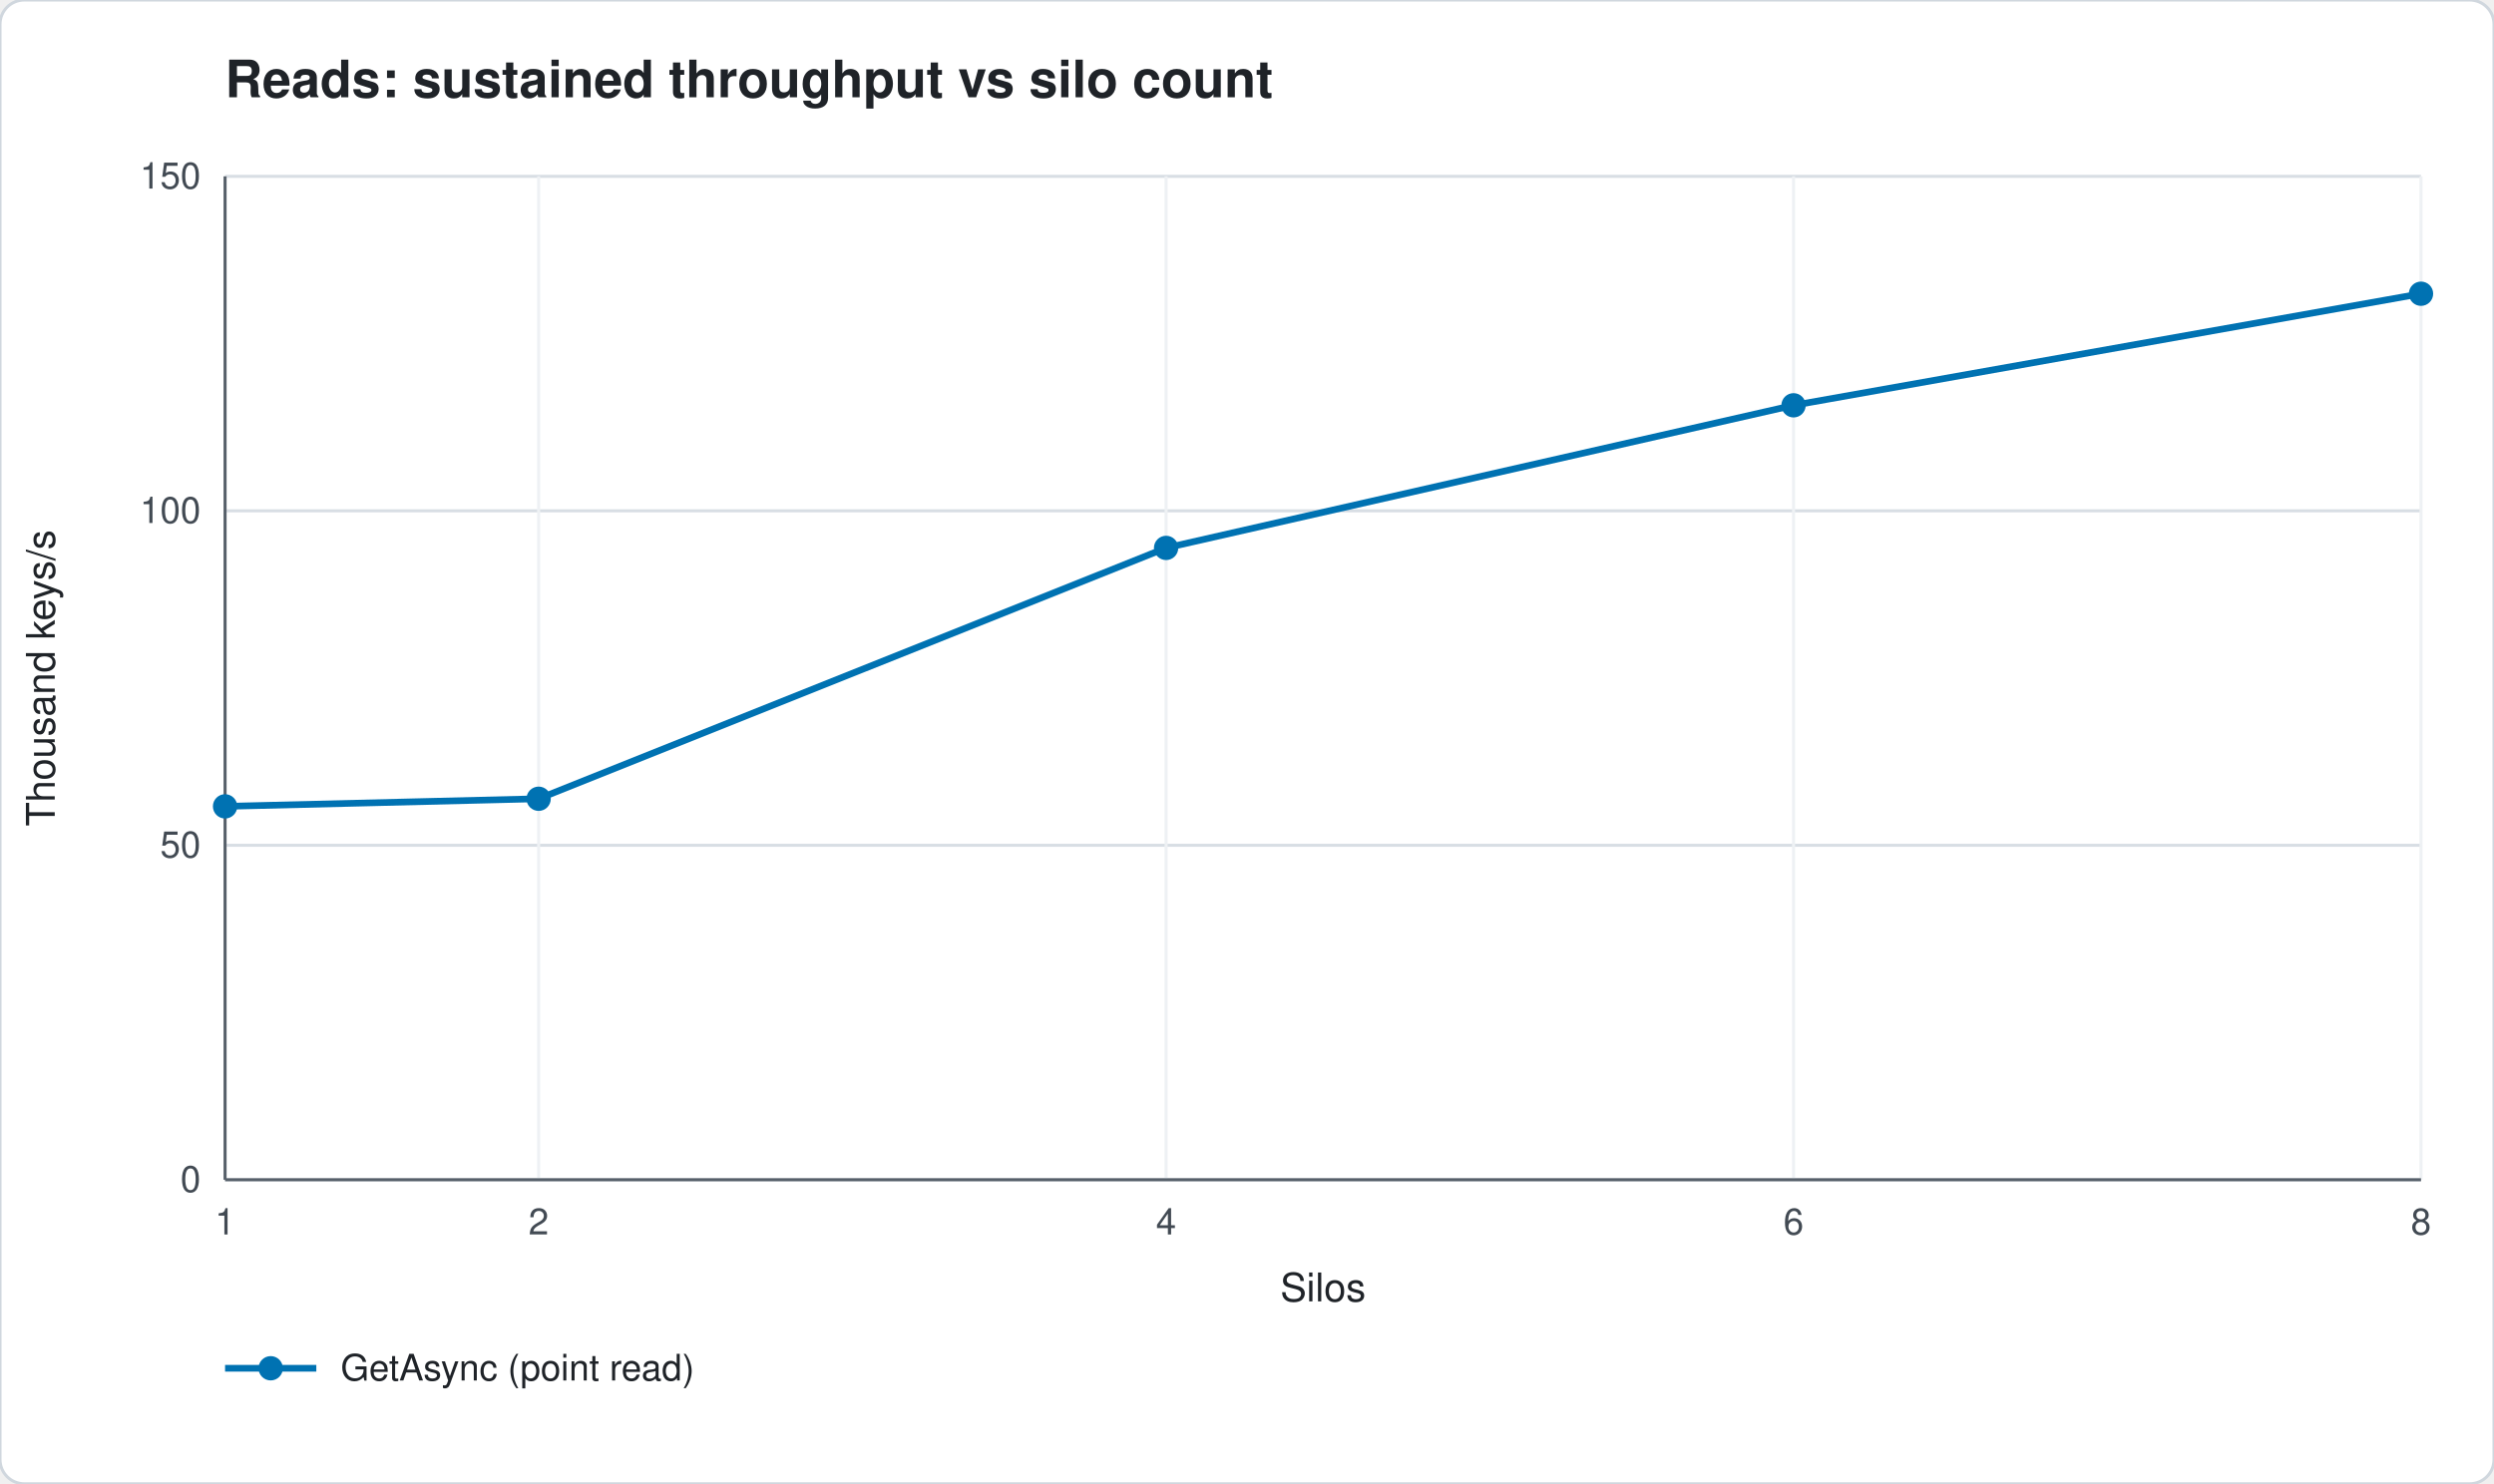
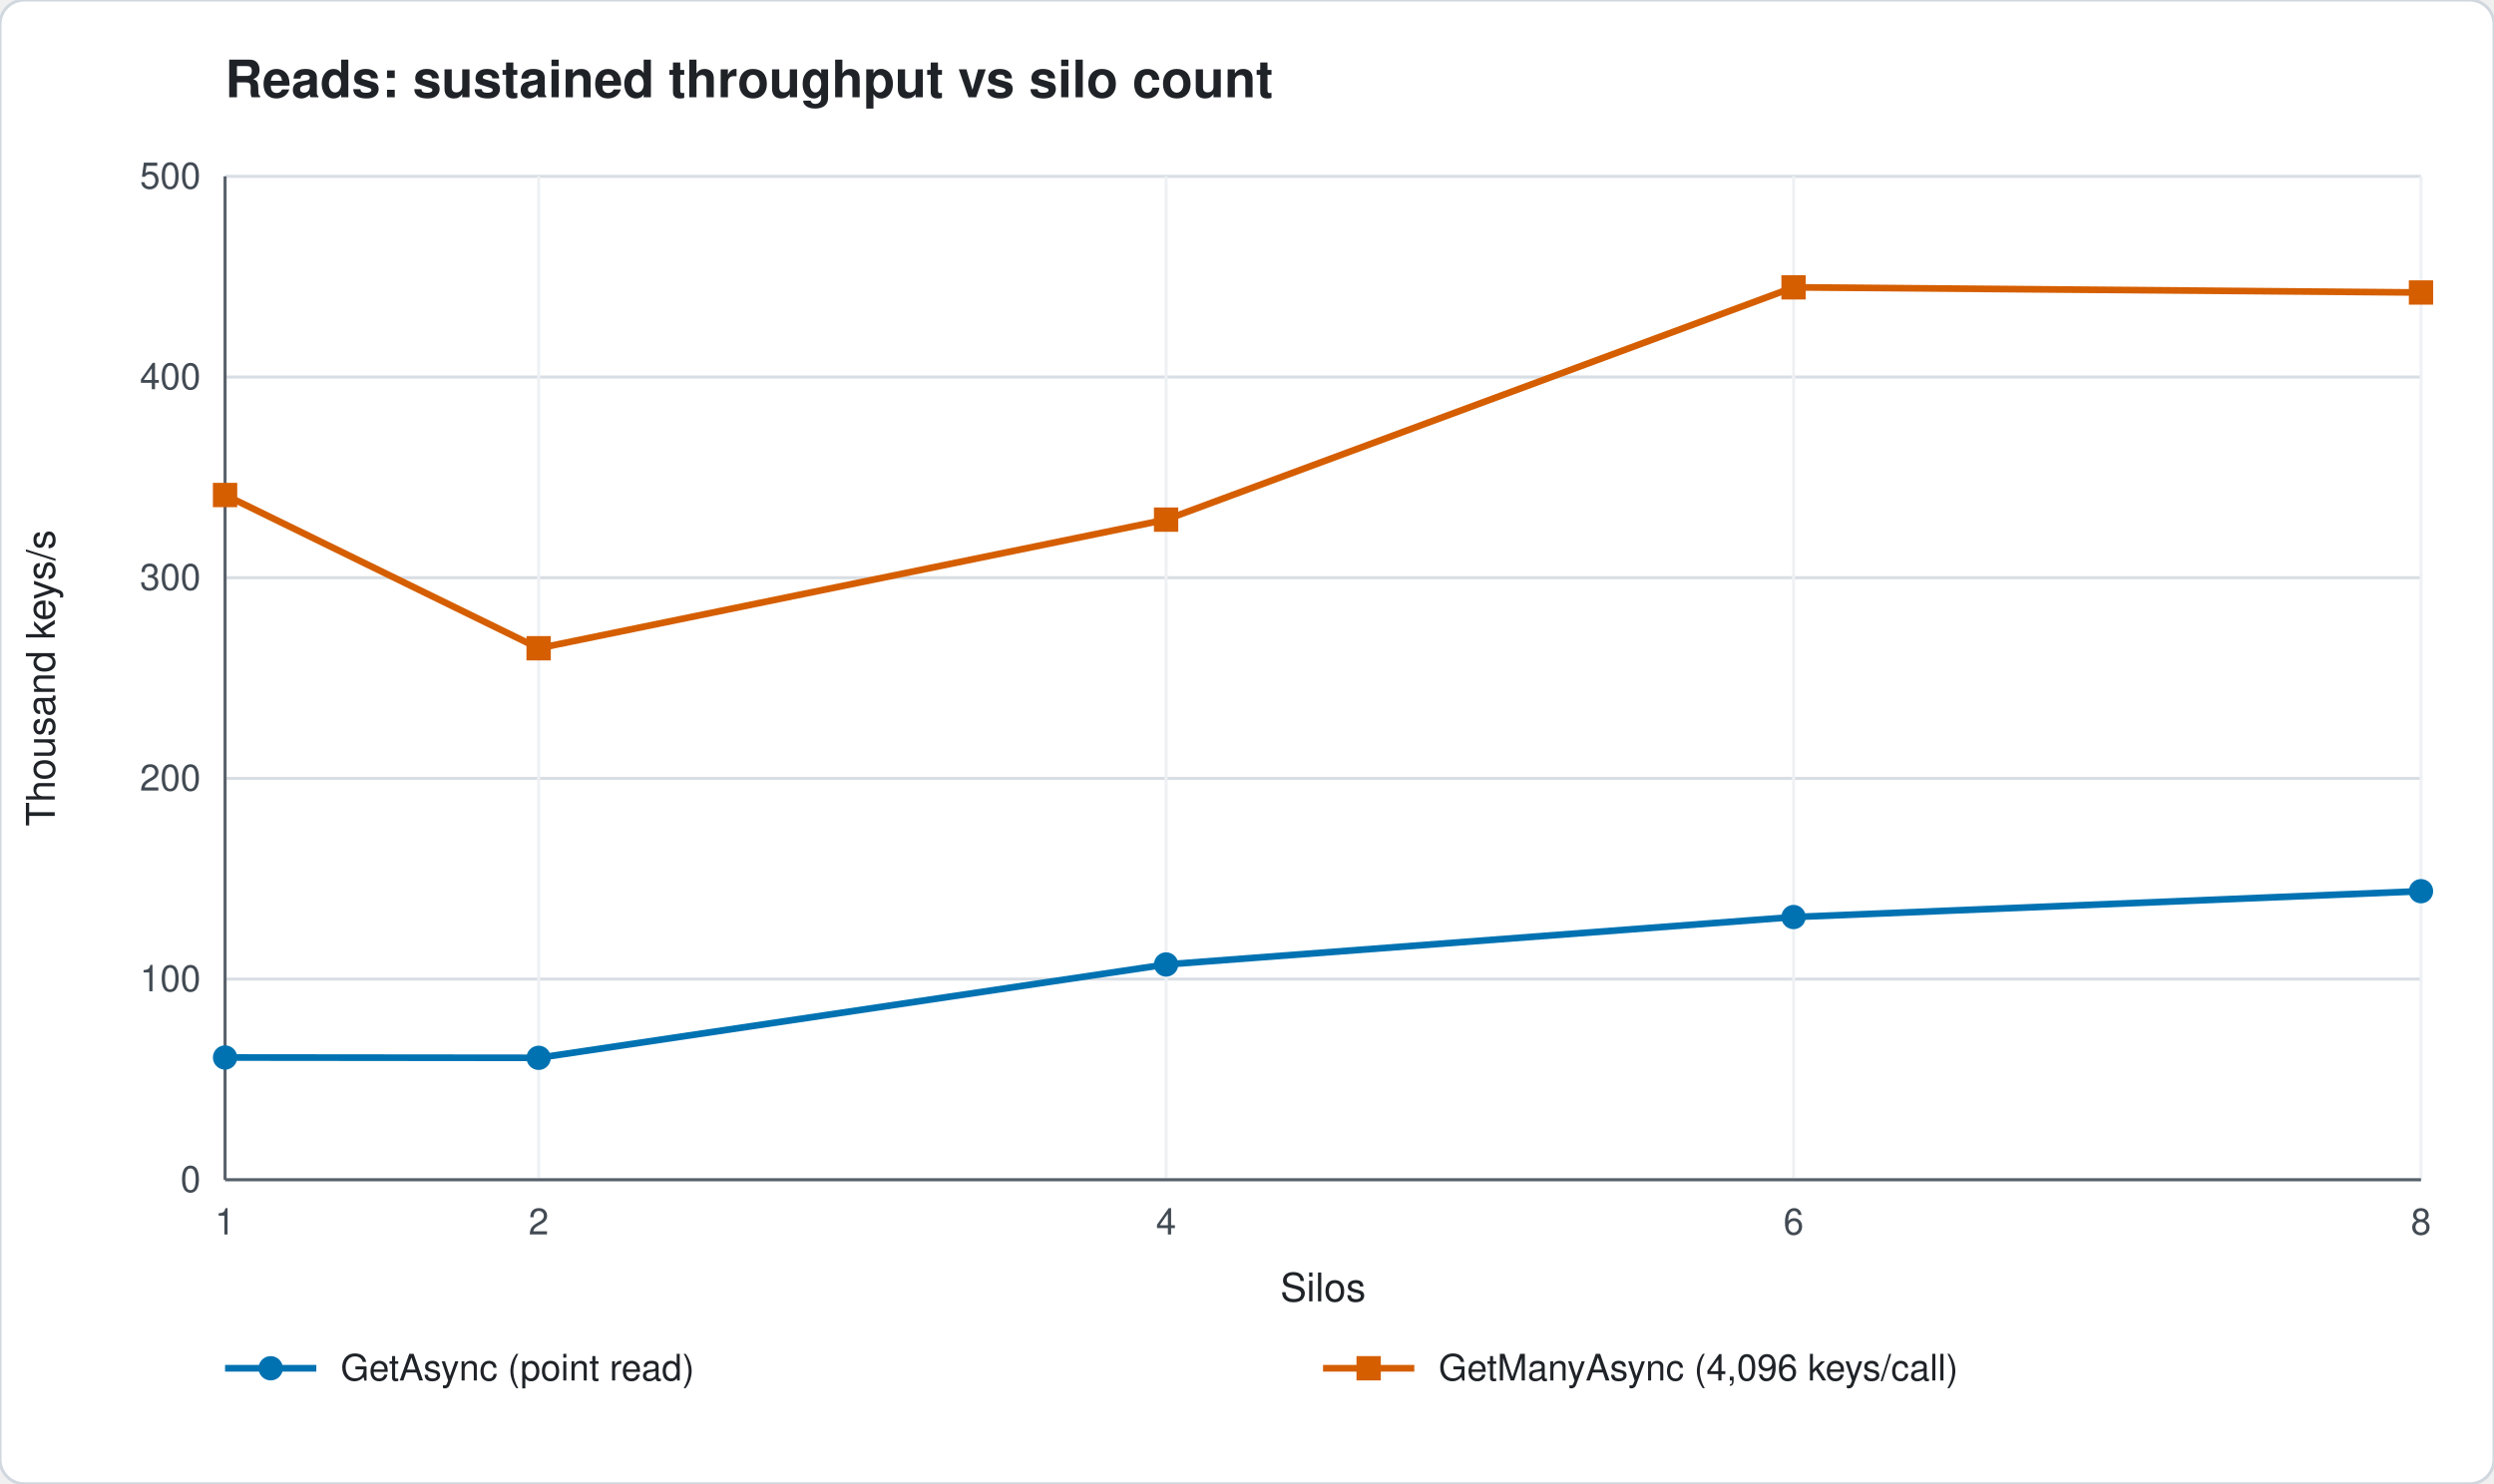
<svg xmlns="http://www.w3.org/2000/svg" width="820" height="488" viewBox="0 0 820 488" role="img" aria-labelledby="t d" font-family="Segoe UI, Helvetica, Arial, sans-serif">
  <defs>
    <clipPath id="plot">
      <rect x="74" y="52" width="722" height="342" />
    </clipPath>
  </defs>
  <rect x="0" y="0" width="820" height="488" rx="8" fill="#ffffff" stroke="#d0d7de" />
  <text x="74" y="32" font-size="17" font-weight="600" fill="#1f2328">Reads: sustained throughput vs silo count</text>
  <line x1="74" y1="388" x2="796" y2="388" stroke="#d8dee4" stroke-width="1" />
  <text class="y-tick" x="66" y="388" font-size="12" fill="#424a53" text-anchor="end" dominant-baseline="middle">0</text>
-   <line x1="74" y1="278" x2="796" y2="278" stroke="#d8dee4" stroke-width="1" />
-   <text class="y-tick" x="66" y="278" font-size="12" fill="#424a53" text-anchor="end" dominant-baseline="middle">50</text>
-   <line x1="74" y1="168" x2="796" y2="168" stroke="#d8dee4" stroke-width="1" />
-   <text class="y-tick" x="66" y="168" font-size="12" fill="#424a53" text-anchor="end" dominant-baseline="middle">100</text>
+   <line x1="74" y1="322" x2="796" y2="322" stroke="#d8dee4" stroke-width="1" />
+   <text class="y-tick" x="66" y="322" font-size="12" fill="#424a53" text-anchor="end" dominant-baseline="middle">100</text>
+   <line x1="74" y1="256" x2="796" y2="256" stroke="#d8dee4" stroke-width="1" />
+   <text class="y-tick" x="66" y="256" font-size="12" fill="#424a53" text-anchor="end" dominant-baseline="middle">200</text>
+   <line x1="74" y1="190" x2="796" y2="190" stroke="#d8dee4" stroke-width="1" />
+   <text class="y-tick" x="66" y="190" font-size="12" fill="#424a53" text-anchor="end" dominant-baseline="middle">300</text>
+   <line x1="74" y1="124" x2="796" y2="124" stroke="#d8dee4" stroke-width="1" />
+   <text class="y-tick" x="66" y="124" font-size="12" fill="#424a53" text-anchor="end" dominant-baseline="middle">400</text>
  <line x1="74" y1="58" x2="796" y2="58" stroke="#d8dee4" stroke-width="1" />
-   <text class="y-tick" x="66" y="58" font-size="12" fill="#424a53" text-anchor="end" dominant-baseline="middle">150</text>
+   <text class="y-tick" x="66" y="58" font-size="12" fill="#424a53" text-anchor="end" dominant-baseline="middle">500</text>
  <line x1="74" y1="58" x2="74" y2="388" stroke="#eef1f4" stroke-width="1" />
  <text class="x-tick" x="74" y="406" font-size="12" fill="#424a53" text-anchor="middle">1</text>
  <line x1="177.1" y1="58" x2="177.1" y2="388" stroke="#eef1f4" stroke-width="1" />
  <text class="x-tick" x="177.1" y="406" font-size="12" fill="#424a53" text-anchor="middle">2</text>
  <line x1="383.4" y1="58" x2="383.4" y2="388" stroke="#eef1f4" stroke-width="1" />
  <text class="x-tick" x="383.4" y="406" font-size="12" fill="#424a53" text-anchor="middle">4</text>
  <line x1="589.7" y1="58" x2="589.7" y2="388" stroke="#eef1f4" stroke-width="1" />
  <text class="x-tick" x="589.7" y="406" font-size="12" fill="#424a53" text-anchor="middle">6</text>
  <line x1="796" y1="58" x2="796" y2="388" stroke="#eef1f4" stroke-width="1" />
  <text class="x-tick" x="796" y="406" font-size="12" fill="#424a53" text-anchor="middle">8</text>
  <line x1="74" y1="388" x2="796" y2="388" stroke="#57606a" stroke-width="1" />
  <line x1="74" y1="58" x2="74" y2="388" stroke="#57606a" stroke-width="1" />
  <text x="435" y="428" font-size="13" fill="#1f2328" text-anchor="middle">Silos</text>
  <text x="18" y="223" font-size="13" fill="#1f2328" text-anchor="middle" transform="rotate(-90 18 223)">Thousand keys/s</text>
-   <polyline points="74,265.2 177.1,262.7 383.4,180.2 589.7,133.3 796,96.6" fill="none" stroke="#0072B2" stroke-width="2.2" stroke-linejoin="round" clip-path="url(#plot)" />
-   <circle cx="74" cy="265.2" r="4" fill="#0072B2" />
-   <circle cx="177.1" cy="262.7" r="4" fill="#0072B2" />
-   <circle cx="383.4" cy="180.2" r="4" fill="#0072B2" />
-   <circle cx="589.7" cy="133.3" r="4" fill="#0072B2" />
-   <circle cx="796" cy="96.6" r="4" fill="#0072B2" />
+   <polyline points="74,347.8 177.1,347.9 383.4,317.2 589.7,301.6 796,293.1" fill="none" stroke="#0072B2" stroke-width="2.2" stroke-linejoin="round" clip-path="url(#plot)" />
+   <circle cx="74" cy="347.8" r="4" fill="#0072B2" />
+   <circle cx="177.1" cy="347.9" r="4" fill="#0072B2" />
+   <circle cx="383.4" cy="317.2" r="4" fill="#0072B2" />
+   <circle cx="589.7" cy="301.6" r="4" fill="#0072B2" />
+   <circle cx="796" cy="293.1" r="4" fill="#0072B2" />
+   <polyline points="74,162.8 177.1,213.2 383.4,170.9 589.7,94.5 796,96.2" fill="none" stroke="#D55E00" stroke-width="2.2" stroke-linejoin="round" clip-path="url(#plot)" />
+   <rect x="70" y="158.8" width="8" height="8" fill="#D55E00" />
+   <rect x="173.1" y="209.2" width="8" height="8" fill="#D55E00" />
+   <rect x="379.4" y="166.9" width="8" height="8" fill="#D55E00" />
+   <rect x="585.7" y="90.5" width="8" height="8" fill="#D55E00" />
+   <rect x="792" y="92.2" width="8" height="8" fill="#D55E00" />
  <line x1="74" y1="450" x2="104" y2="450" stroke="#0072B2" stroke-width="2.2" />
  <circle cx="89" cy="450" r="4" fill="#0072B2" />
  <text class="legend" x="112" y="450" font-size="12" fill="#1f2328" dominant-baseline="middle">GetAsync (point read)</text>
+   <line x1="435" y1="450" x2="465" y2="450" stroke="#D55E00" stroke-width="2.2" />
+   <rect x="446" y="446" width="8" height="8" fill="#D55E00" />
+   <text class="legend" x="473" y="450" font-size="12" fill="#1f2328" dominant-baseline="middle">GetManyAsync (4,096 keys/call)</text>
</svg>
